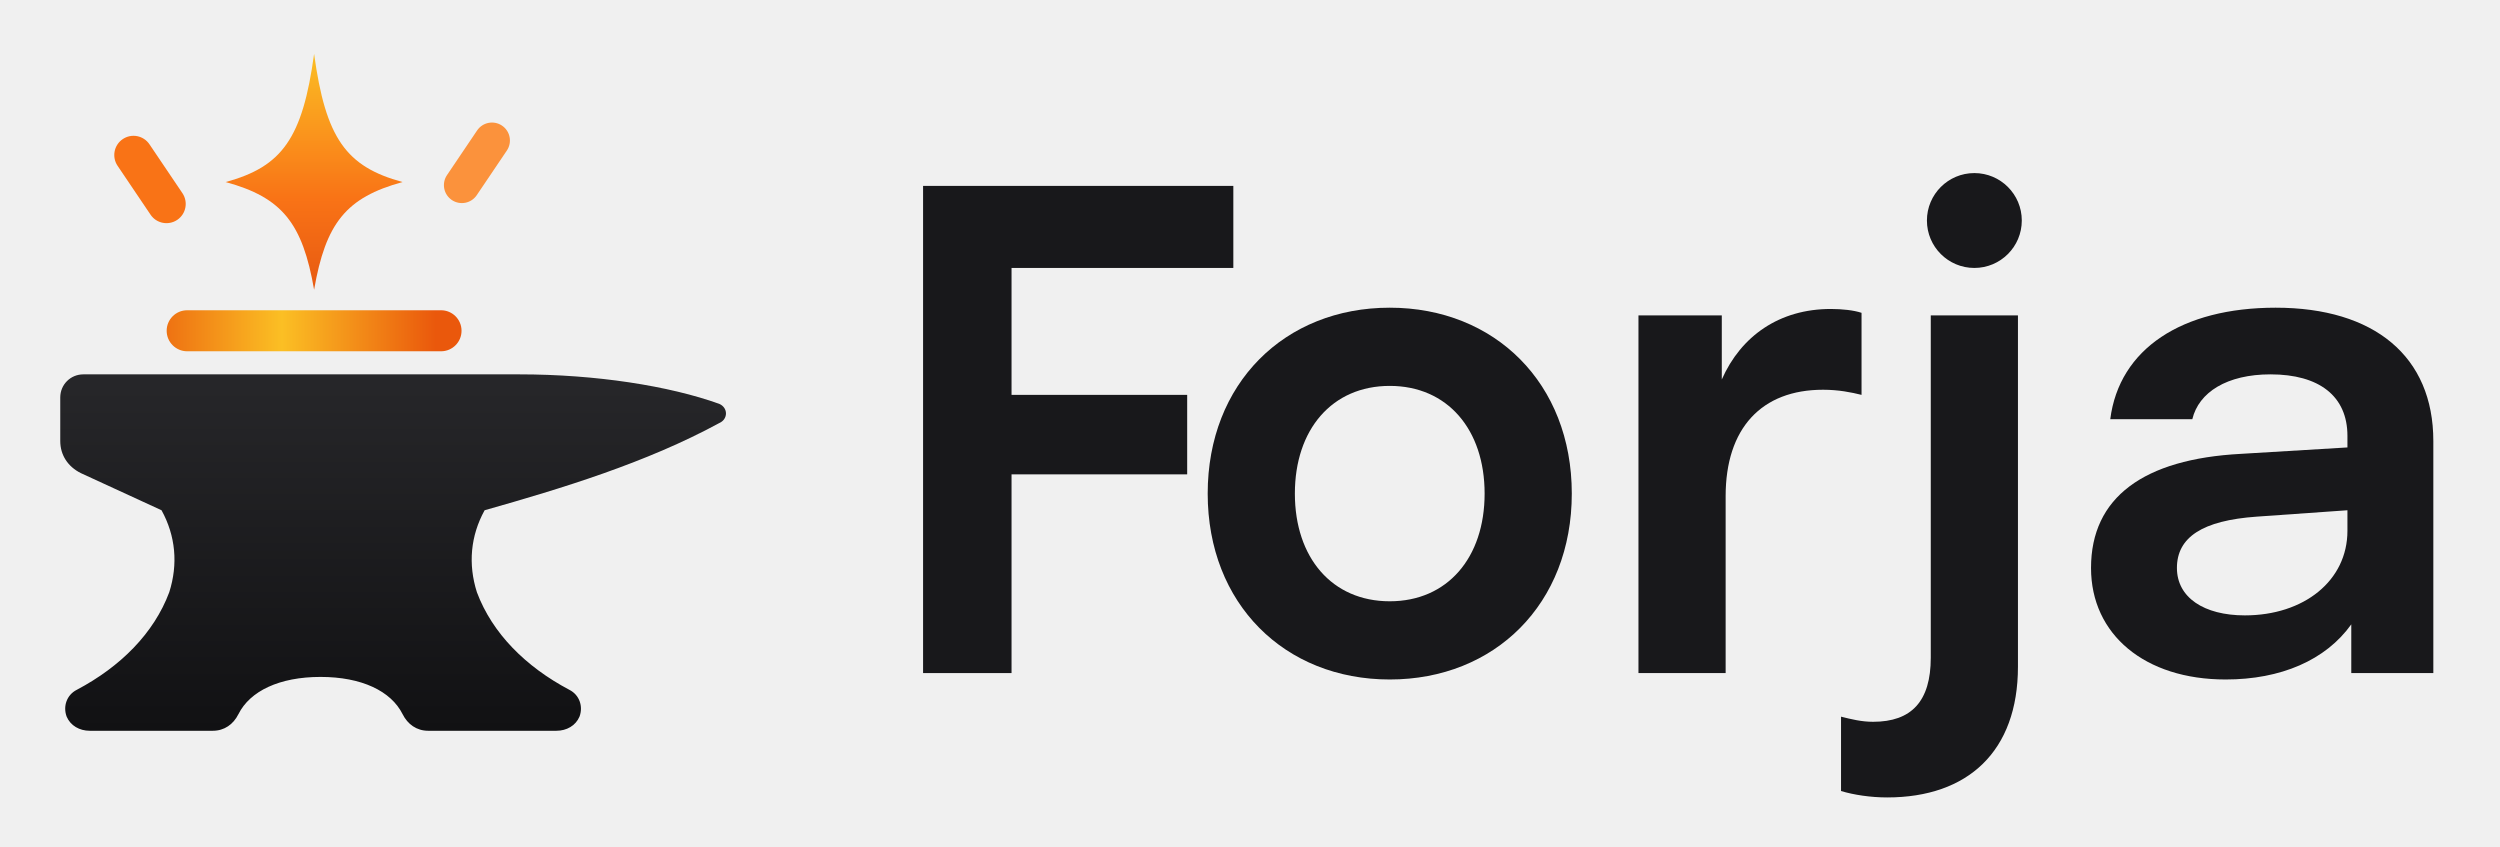
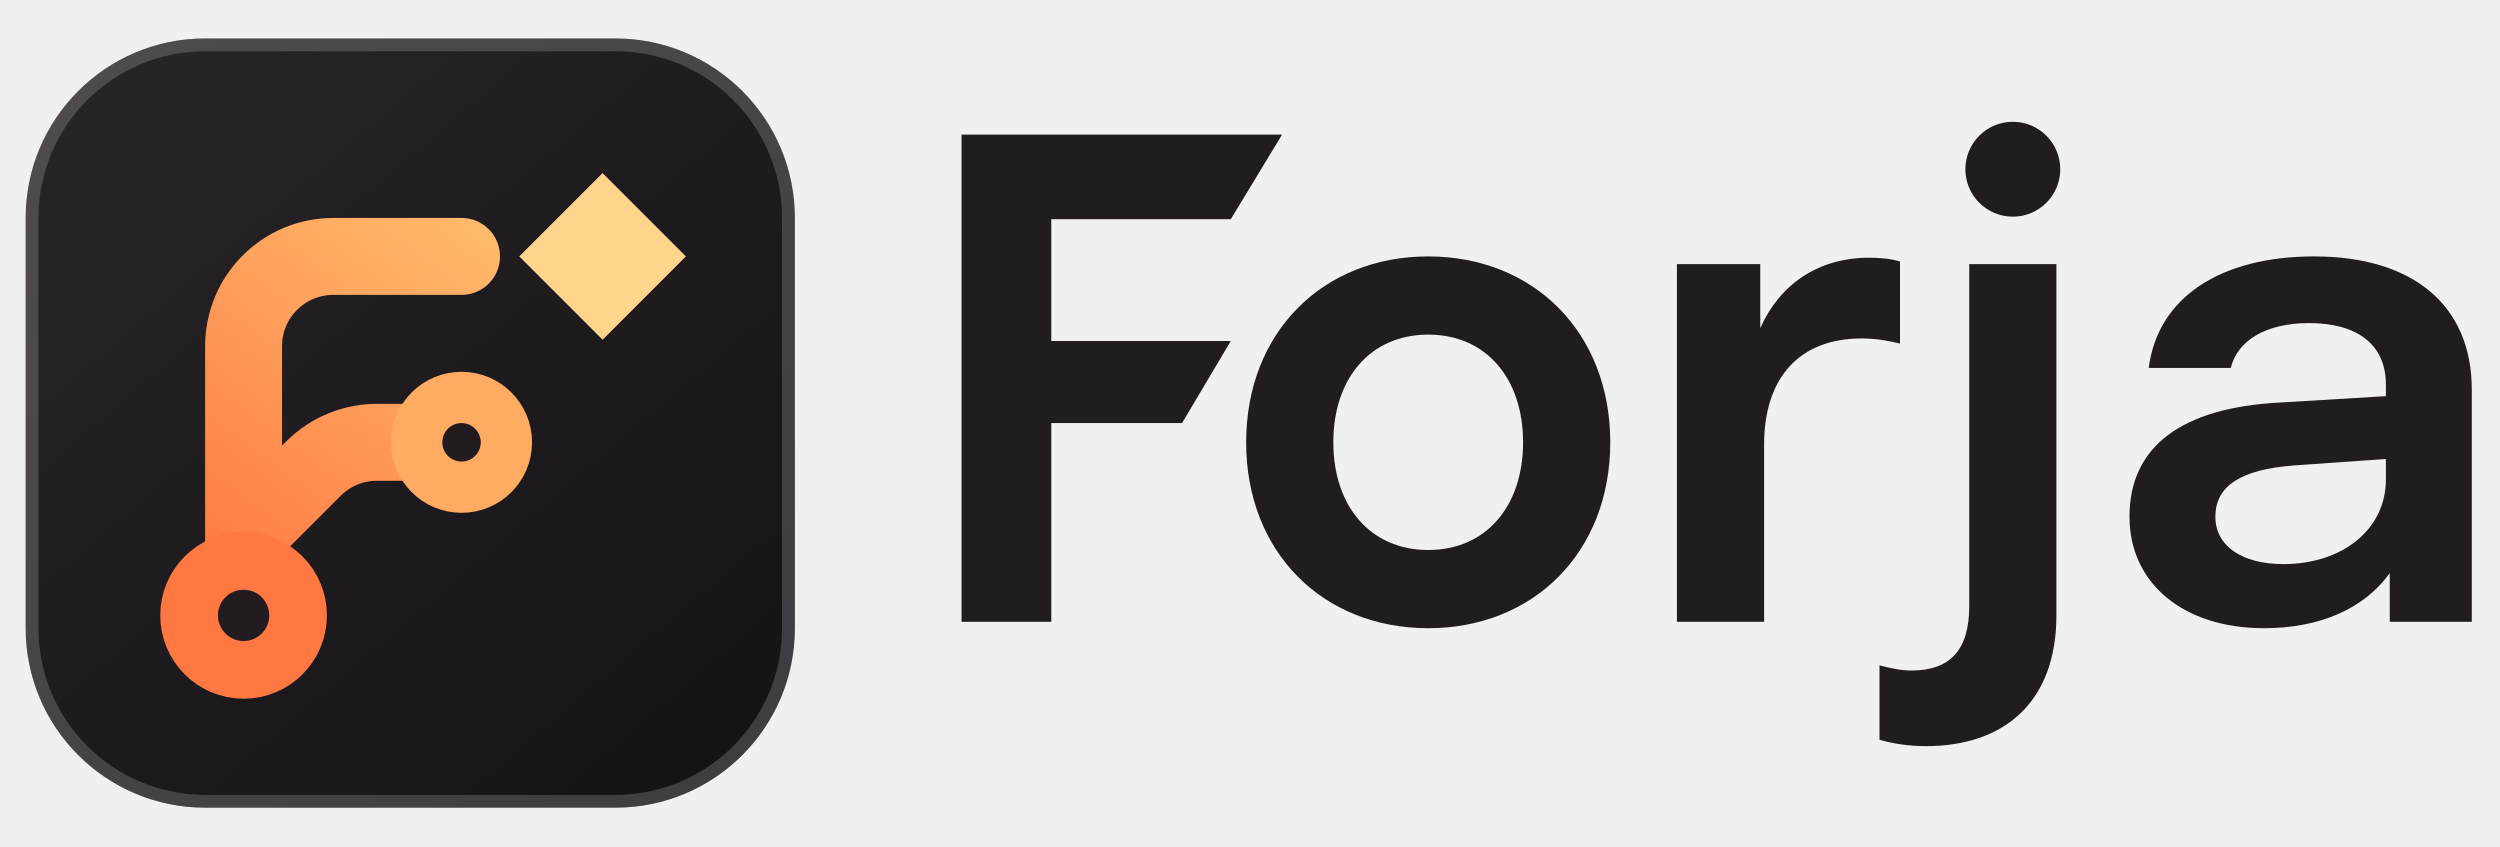
<svg xmlns="http://www.w3.org/2000/svg" viewBox="0 0 195 66" width="195" height="66" fill="none" role="img" aria-label="Forja">
-   <defs>
-     <linearGradient id="forge-spark" x1="25" y1="4" x2="25" y2="27" gradientUnits="userSpaceOnUse">
-       <stop offset="0%" stop-color="#FBBF24" />
-       <stop offset="50%" stop-color="#F97316" />
-       <stop offset="100%" stop-color="#DC4A0F" />
-     </linearGradient>
-     <linearGradient id="forge-bar" x1="13" y1="26" x2="37" y2="26" gradientUnits="userSpaceOnUse">
-       <stop offset="0%" stop-color="#EA580C" />
-       <stop offset="50%" stop-color="#FBBF24" />
-       <stop offset="100%" stop-color="#EA580C" />
-     </linearGradient>
-     <linearGradient id="anvil-light" x1="25" y1="29" x2="25" y2="57" gradientUnits="userSpaceOnUse">
-       <stop offset="0%" stop-color="#27272A" />
-       <stop offset="100%" stop-color="#111113" />
-     </linearGradient>
-   </defs>
-   <g transform="translate(-3, 0)">
-     <path d="M27.5 4.2 C28.4 10.8 30.0 13.0 34.4 14.2 C30.0 15.4 28.4 17.4 27.5 22.6 C26.6 17.4 25.0 15.4 20.6 14.2 C25.0 13.0 26.6 10.8 27.5 4.2 Z" fill="url(#forge-spark)" />
-     <rect x="13.2" y="10.2" width="3.0" height="7.6" rx="1.5" transform="rotate(-34 14.7 14.0)" fill="#F97316" />
-     <rect x="38.8" y="9.2" width="2.8" height="7.0" rx="1.4" transform="rotate(34 40.2 12.7)" fill="#FB923C" />
-     <rect x="16.0" y="24.2" width="23.0" height="3.2" rx="1.6" fill="url(#forge-bar)" />
-     <path d="M9.5 29.2 H43.5 C49.5 29.2 55.2 30.1 59.1 31.5 C59.8 31.8 59.8 32.7 59.1 33.0 C53.4 36.1 46.8 38.1 40.8 39.8 C39.7 41.8 39.5 44.0 40.2 46.2 C41.4 49.4 44.0 52.0 47.4 53.8 C48.2 54.2 48.5 55.1 48.2 55.9 C47.9 56.6 47.2 57.0 46.4 57.0 H36.4 C35.5 57.0 34.8 56.5 34.4 55.7 C33.5 53.9 31.2 52.8 28.0 52.8 C24.8 52.8 22.5 53.9 21.6 55.7 C21.2 56.5 20.5 57.0 19.6 57.0 H10.0 C9.2 57.0 8.5 56.6 8.2 55.9 C7.9 55.1 8.2 54.2 9.0 53.8 C12.4 52.0 15.0 49.4 16.2 46.2 C16.9 44.0 16.7 41.8 15.6 39.8 L9.3 36.9 C8.3 36.4 7.7 35.5 7.7 34.4 V31.0 C7.7 30.0 8.5 29.2 9.5 29.2 Z" fill="url(#anvil-light)" />
+   <g transform="translate(0 1)">
+     <defs>
+       <linearGradient id="forja-steel" x1="5" y1="3" x2="57" y2="64" gradientUnits="userSpaceOnUse">
+         <stop stop-color="#292427" />
+         <stop offset="1" stop-color="#131216" />
+       </linearGradient>
+       <linearGradient id="forja-ember" x1="18" y1="51" x2="47" y2="13" gradientUnits="userSpaceOnUse">
+         <stop stop-color="#FF713E" />
+         <stop offset="1" stop-color="#FFCA76" />
+       </linearGradient>
+     </defs>
+     <rect x="2" y="2" width="60" height="60" rx="14" fill="url(#forja-steel)" />
+     <rect x="2.5" y="2.5" width="59" height="59" rx="13.5" stroke="#FFFFFF" stroke-opacity=".18" />
+     <path d="M19 43V26a7 7 0 0 1 7-7h10 M19 41l5.5-5.5a7 7 0 0 1 5-2H32" stroke="url(#forja-ember)" stroke-width="6" stroke-linecap="round" stroke-linejoin="round" />
+     <circle cx="19" cy="47" r="4.25" fill="#221B20" stroke="#FF7842" stroke-width="4.5" />
+     <circle cx="36" cy="33.5" r="3.5" fill="#221B20" stroke="#FFAB61" stroke-width="4" />
+     <path d="m47 12.5 6.5 6.5-6.5 6.5-6.5-6.5z" fill="#FFD48B" />
  </g>
-   <g fill="#18181B">
-     <path d="M72.0 14.5 H96.2 V20.9 H78.9 V30.8 H92.6 V37.0 H78.9 V52.5 H72.0 Z" />
+   <g fill="#211C20" transform="translate(3 -4)">
+     <path d="M72 14.5H97L93 21.1H79V30.6H93L89.2 37H79V52.5H72Z" />
    <path fill-rule="evenodd" d="M108.4 24.0 C116.6 24.0 122.6 29.9 122.6 38.5 C122.6 47.1 116.6 53.0 108.4 53.0 C100.2 53.0 94.2 47.1 94.2 38.5 C94.2 29.9 100.2 24.0 108.4 24.0 Z M108.4 30.1 C103.9 30.1 101.0 33.5 101.0 38.5 C101.0 43.5 103.9 46.9 108.4 46.9 C112.9 46.9 115.8 43.5 115.8 38.5 C115.8 33.5 112.9 30.1 108.4 30.1 Z" />
    <path d="M127.8 24.6 H134.3 V29.6 C135.8 26.2 138.8 24.1 142.8 24.1 C143.7 24.1 144.6 24.2 145.2 24.4 V30.8 C144.4 30.6 143.4 30.4 142.2 30.4 C137.4 30.4 134.6 33.4 134.6 38.7 V52.5 H127.8 Z" />
    <path d="M150.6 24.6 H157.4 V52.0 C157.4 58.6 153.5 62.2 147.2 62.2 C145.9 62.2 144.6 62.0 143.6 61.7 V55.9 C144.4 56.1 145.2 56.3 146.1 56.3 C149.1 56.3 150.6 54.7 150.6 51.3 Z" />
    <circle cx="154.0" cy="17.2" r="3.7" />
    <path fill-rule="evenodd" d="M164.6 32.7 C165.3 27.2 170.2 24.0 177.5 24.0 C185.2 24.0 189.8 27.8 189.8 34.4 V52.5 H183.4 V48.7 C181.4 51.5 177.9 53.0 173.6 53.0 C167.3 53.0 163.1 49.5 163.1 44.3 C163.1 38.8 167.2 35.8 174.8 35.4 L183.1 34.9 V34.0 C183.1 30.9 180.9 29.2 177.1 29.2 C173.7 29.2 171.5 30.6 171.0 32.7 Z M183.1 39.8 L176.0 40.3 C171.8 40.6 169.8 41.9 169.8 44.3 C169.8 46.6 171.9 48.0 175.1 48.0 C179.7 48.0 183.1 45.3 183.1 41.4 Z" />
  </g>
</svg>
